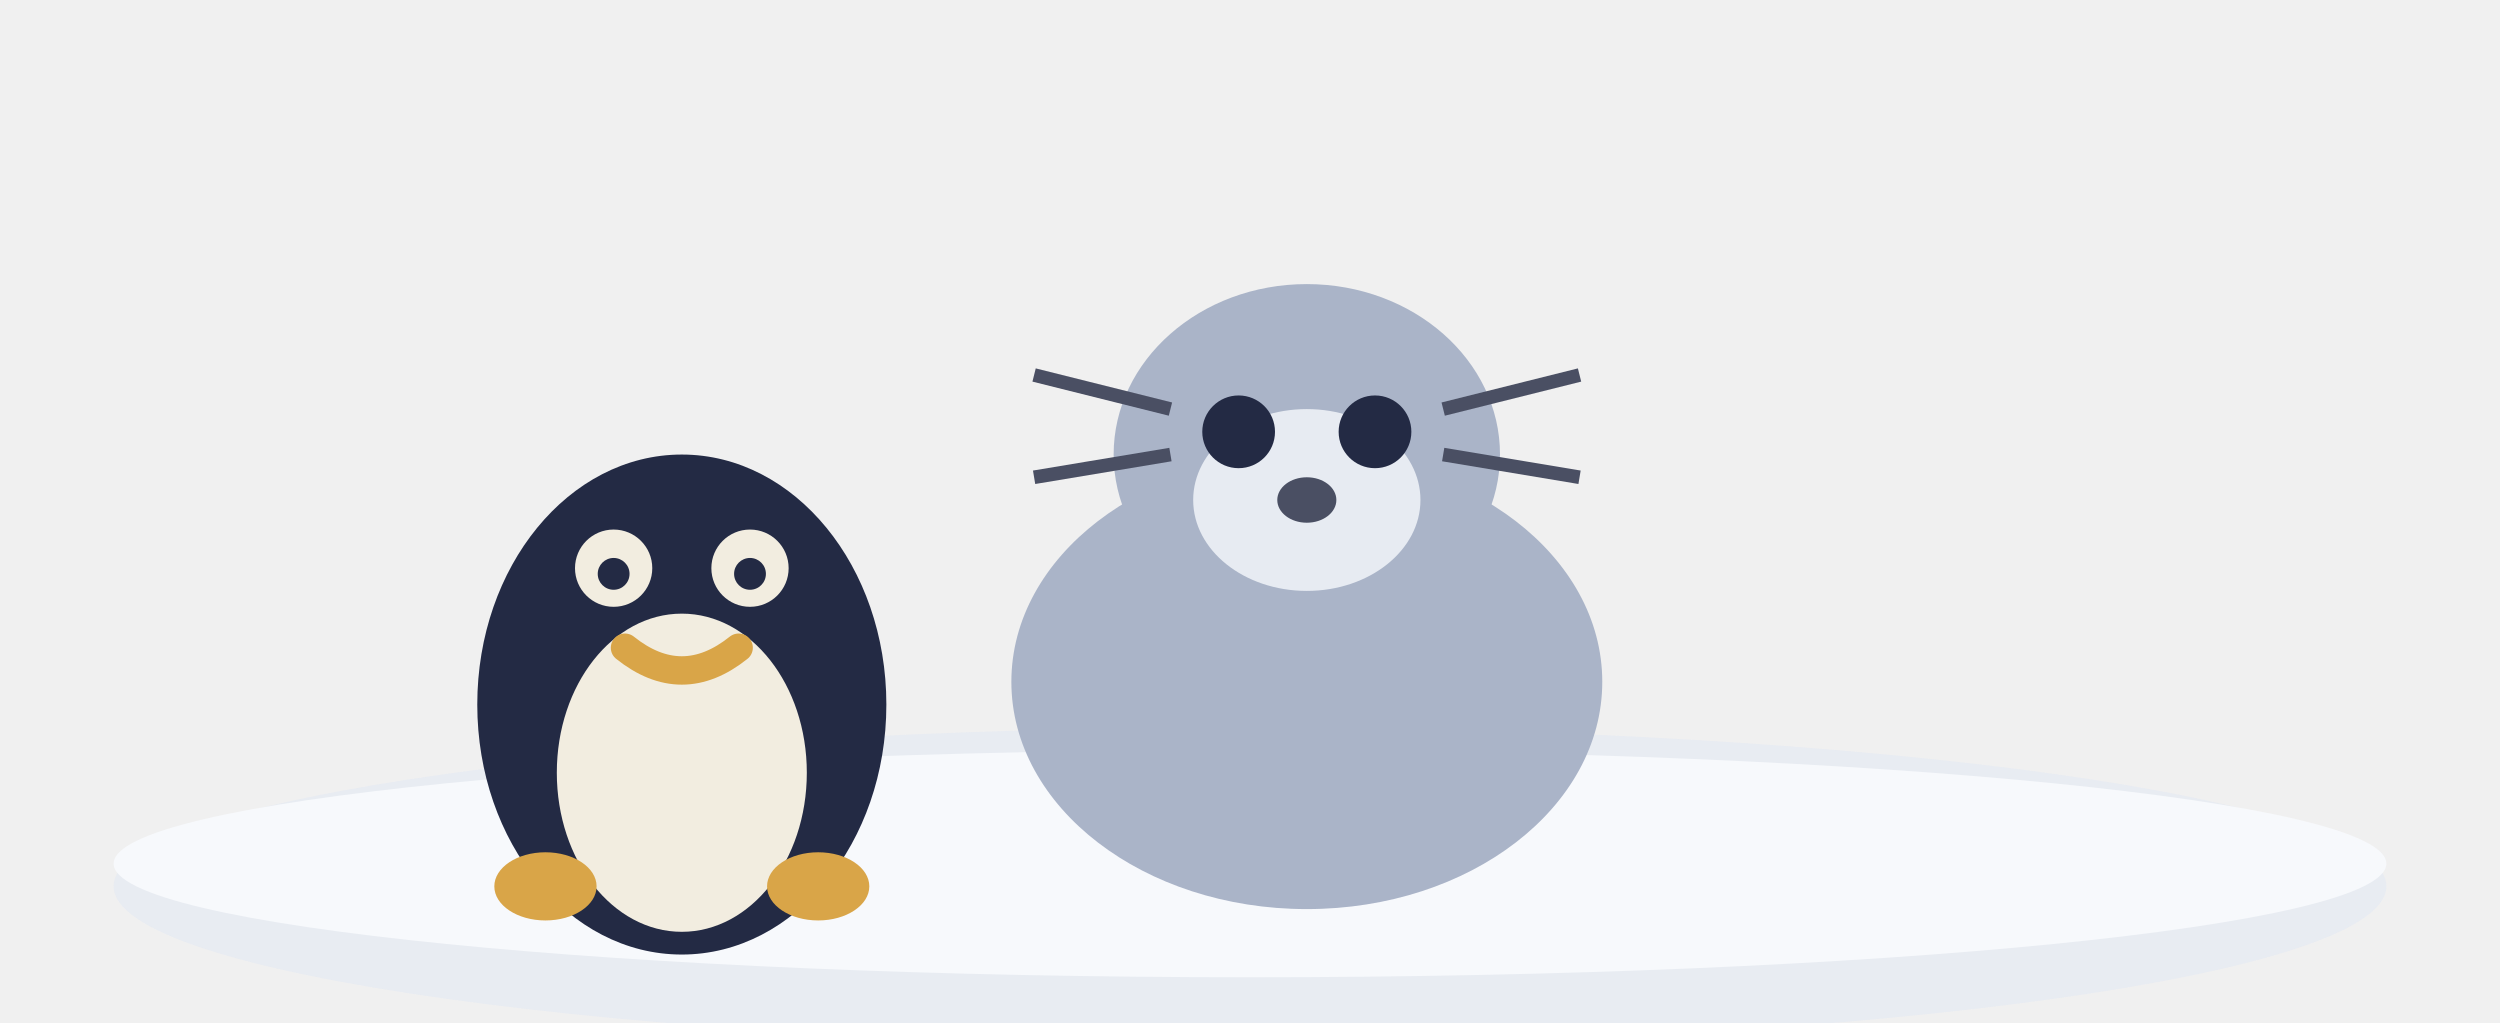
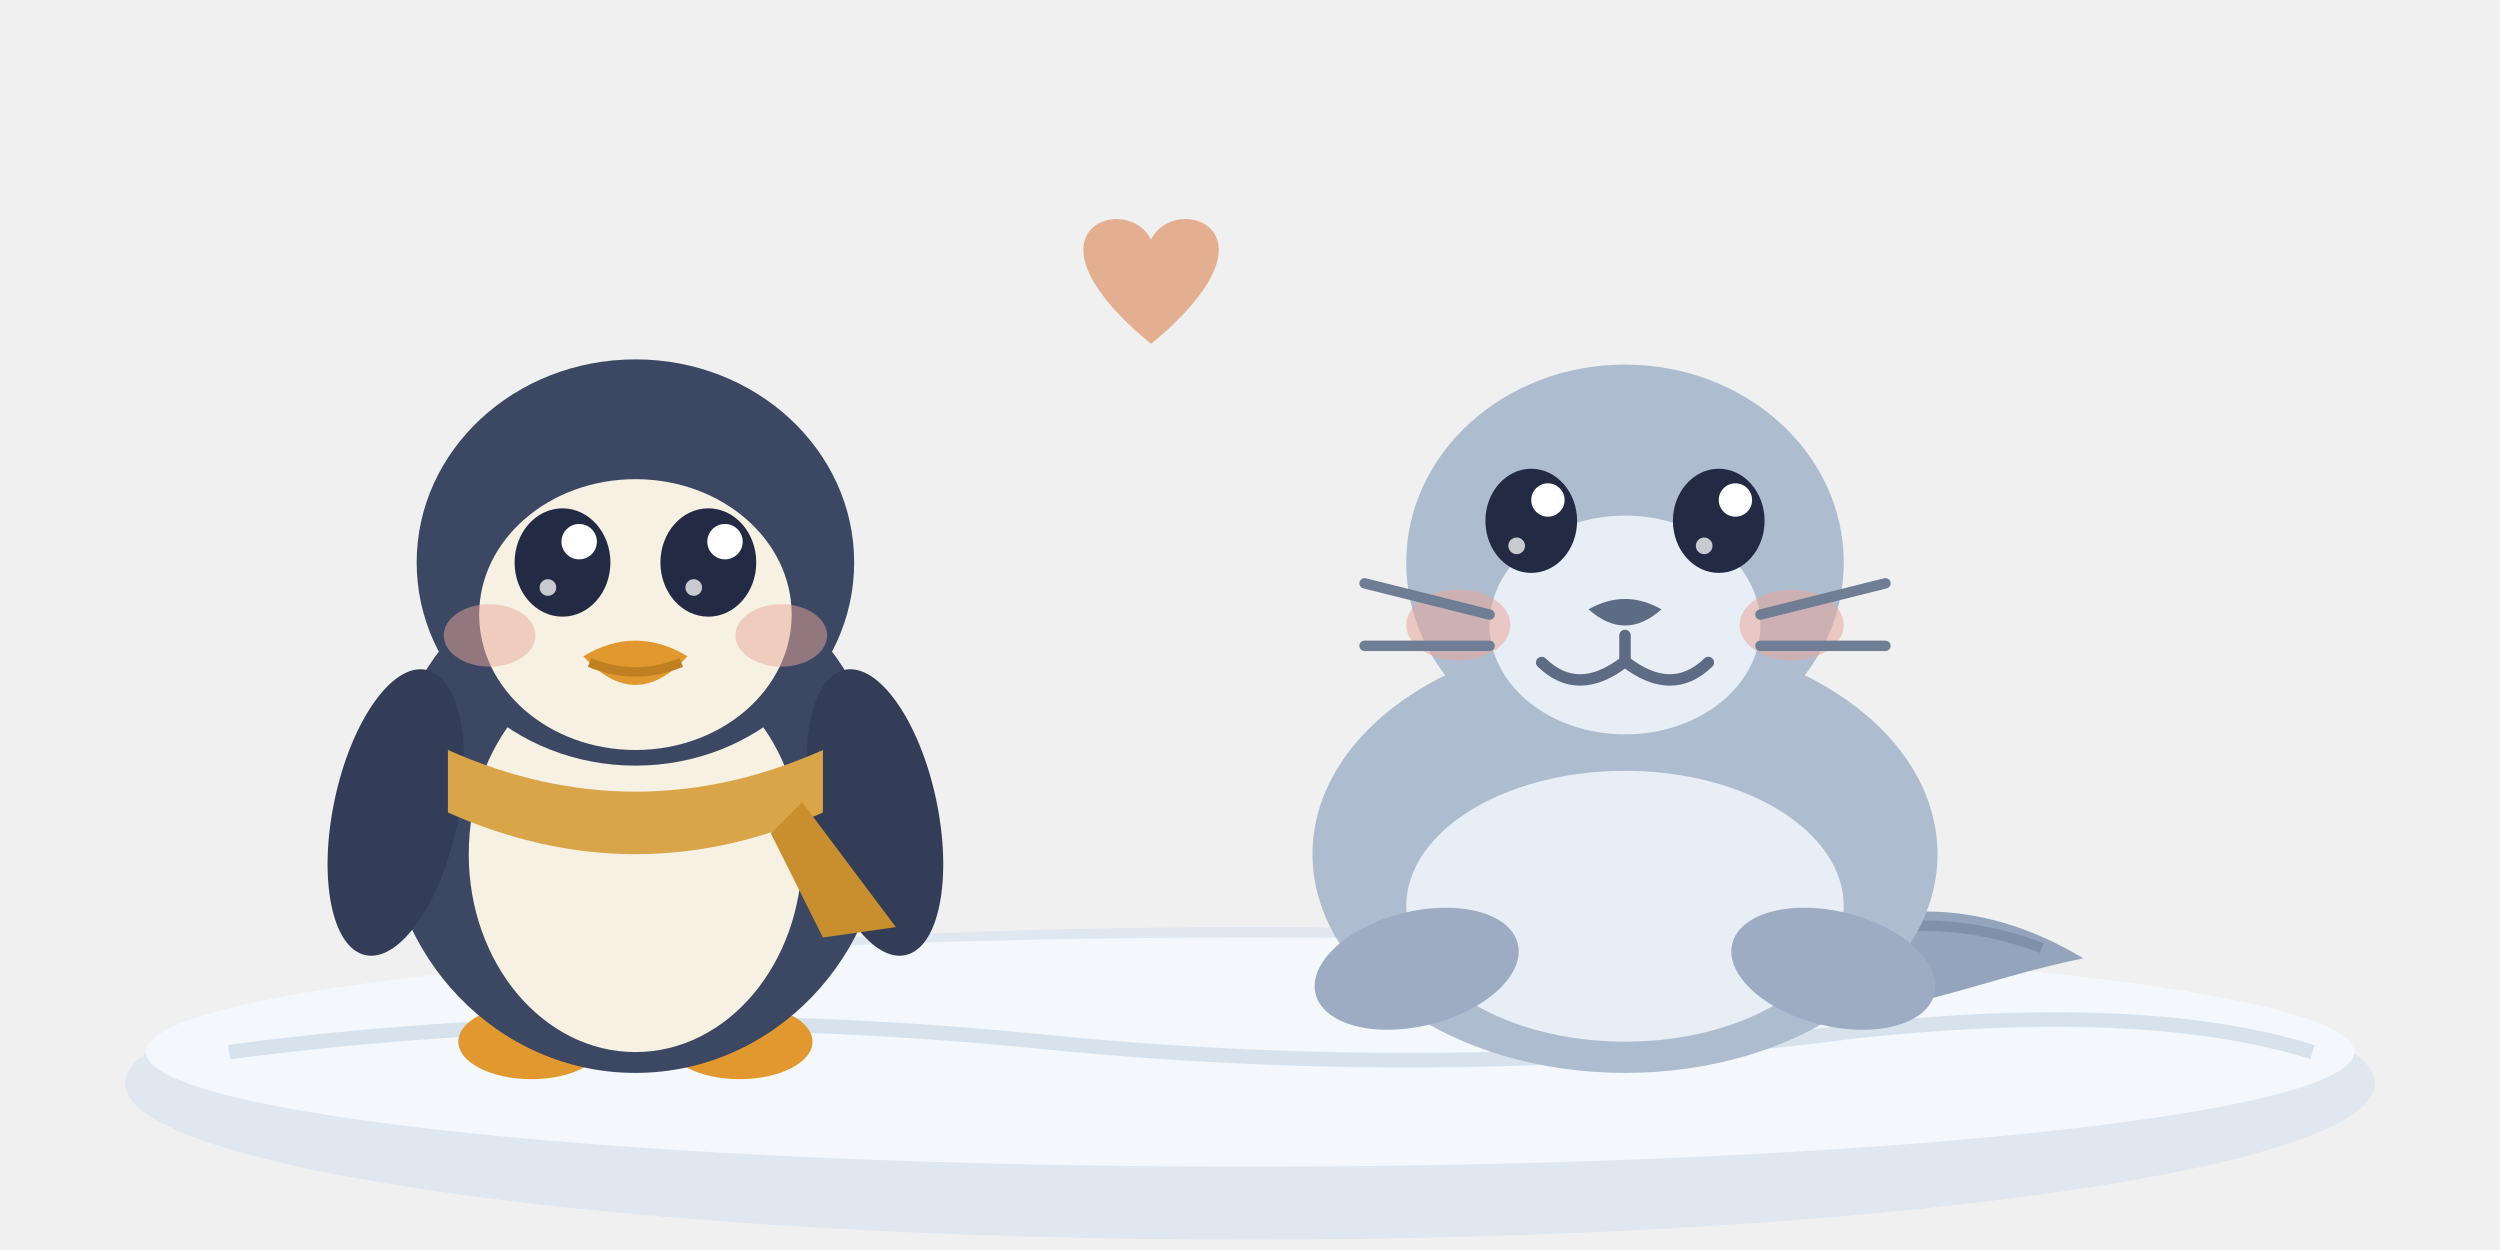
- <svg xmlns="http://www.w3.org/2000/svg" viewBox="0 0 220 90">
-   <ellipse cx="110" cy="78" rx="100" ry="14" fill="#e7ebf2" opacity="0.9" />
-   <ellipse cx="110" cy="76" rx="100" ry="10" fill="#f7f9fc" />
-   <g transform="translate(95,26)">
-     <ellipse cx="20" cy="34" rx="26" ry="20" fill="#aab4c8" />
-     <ellipse cx="20" cy="14" rx="17" ry="15" fill="#aab4c8" />
-     <ellipse cx="20" cy="18" rx="10" ry="8" fill="#e7ebf2" />
-     <circle cx="14" cy="12" r="3.2" fill="#232a44" />
-     <circle cx="26" cy="12" r="3.2" fill="#232a44" />
-     <ellipse cx="20" cy="18" rx="2.6" ry="2" fill="#4a4f63" />
-     <path d="M8 10 L-4 7" stroke="#4a4f63" stroke-width="1.2" />
-     <path d="M8 14 L-4 16" stroke="#4a4f63" stroke-width="1.2" />
-     <path d="M32 10 L44 7" stroke="#4a4f63" stroke-width="1.2" />
-     <path d="M32 14 L44 16" stroke="#4a4f63" stroke-width="1.2" />
+ <svg xmlns="http://www.w3.org/2000/svg" viewBox="0 0 240 120" role="img" aria-label="a round little seal and a plump penguin sitting together on an ice floe">
+   <ellipse cx="120" cy="104" rx="108" ry="15" fill="#dde5ef" opacity="0.85" />
+   <ellipse cx="120" cy="101" rx="106" ry="11" fill="#f4f8fc" />
+   <path d="M22 101 Q60 96 100 100 Q140 104 178 99 Q206 96 222 101" stroke="#cfdcea" stroke-width="1.4" fill="none" opacity="0.8" />
+   <g transform="translate(126,30)">
+     <path d="M42 62 C54 56 64 56 74 62 C64 64 56 68 44 68 Z" fill="#94a4bd" />
+     <path d="M42 62 C54 58 62 58 70 61" stroke="#7f90ab" stroke-width="1" fill="none" />
+     <ellipse cx="30" cy="52" rx="30" ry="21" fill="#aebccf" />
+     <ellipse cx="30" cy="57" rx="21" ry="13" fill="#e8eef6" />
+     <ellipse cx="10" cy="63" rx="10" ry="5.5" fill="#9dacc3" transform="rotate(-14 10 63)" />
+     <ellipse cx="50" cy="63" rx="10" ry="5.5" fill="#9dacc3" transform="rotate(14 50 63)" />
+     <ellipse cx="30" cy="24" rx="21" ry="19" fill="#aebccf" />
+     <ellipse cx="30" cy="30" rx="13" ry="10.5" fill="#e8eef6" />
+     <ellipse cx="14" cy="30" rx="5" ry="3.4" fill="#e8a79a" opacity="0.55" />
+     <ellipse cx="46" cy="30" rx="5" ry="3.4" fill="#e8a79a" opacity="0.55" />
+     <ellipse cx="21" cy="20" rx="4.4" ry="5" fill="#232a44" />
+     <ellipse cx="39" cy="20" rx="4.4" ry="5" fill="#232a44" />
+     <circle cx="22.6" cy="18" r="1.6" fill="#ffffff" />
+     <circle cx="40.6" cy="18" r="1.6" fill="#ffffff" />
+     <circle cx="19.6" cy="22.4" r="0.8" fill="#ffffff" opacity="0.75" />
+     <circle cx="37.6" cy="22.4" r="0.8" fill="#ffffff" opacity="0.75" />
+     <path d="M26.5 28.5 Q30 26.5 33.5 28.5 Q30 31.6 26.5 28.5 Z" fill="#5d6b85" />
+     <path d="M30 31 L30 33.5" stroke="#5d6b85" stroke-width="1.1" stroke-linecap="round" />
+     <path d="M30 33.5 Q25.5 37 22 33.6" stroke="#5d6b85" stroke-width="1.1" fill="none" stroke-linecap="round" />
+     <path d="M30 33.5 Q34.5 37 38 33.6" stroke="#5d6b85" stroke-width="1.1" fill="none" stroke-linecap="round" />
+     <path d="M17 29 L5 26" stroke="#6f7d95" stroke-width="1" stroke-linecap="round" />
+     <path d="M17 32 L5 32" stroke="#6f7d95" stroke-width="1" stroke-linecap="round" />
+     <path d="M43 29 L55 26" stroke="#6f7d95" stroke-width="1" stroke-linecap="round" />
+     <path d="M43 32 L55 32" stroke="#6f7d95" stroke-width="1" stroke-linecap="round" />
  </g>
-   <g transform="translate(40,32)">
-     <ellipse cx="20" cy="30" rx="18" ry="22" fill="#232a44" />
-     <ellipse cx="20" cy="36" rx="11" ry="14" fill="#f2ede0" />
-     <circle cx="14" cy="18" r="3.4" fill="#f2ede0" />
-     <circle cx="26" cy="18" r="3.4" fill="#f2ede0" />
-     <circle cx="14" cy="18.5" r="1.4" fill="#232a44" />
-     <circle cx="26" cy="18.5" r="1.4" fill="#232a44" />
-     <path d="M15 25 Q20 29 25 25" stroke="#d9a548" stroke-width="2.5" fill="none" stroke-linecap="round" />
-     <ellipse cx="8" cy="46" rx="4.5" ry="3" fill="#d9a548" />
-     <ellipse cx="32" cy="46" rx="4.5" ry="3" fill="#d9a548" />
+   <g transform="translate(34,34)">
+     <ellipse cx="17" cy="66" rx="7" ry="3.6" fill="#e0982f" />
+     <ellipse cx="37" cy="66" rx="7" ry="3.6" fill="#e0982f" />
+     <ellipse cx="27" cy="44" rx="24" ry="25" fill="#3c4763" />
+     <ellipse cx="27" cy="48" rx="16" ry="19" fill="#f6f1e2" />
+     <ellipse cx="4" cy="44" rx="6" ry="14" fill="#333d57" transform="rotate(12 4 44)" />
+     <ellipse cx="50" cy="44" rx="6" ry="14" fill="#333d57" transform="rotate(-12 50 44)" />
+     <ellipse cx="27" cy="20" rx="21" ry="19.5" fill="#3c4763" />
+     <path d="M27 3 C15 3 8 12 8 21 C8 30 16 38 27 38 C38 38 46 30 46 21 C46 12 39 3 27 3 Z" fill="#3c4763" />
+     <ellipse cx="27" cy="25" rx="15" ry="13" fill="#f6f1e2" />
+     <ellipse cx="20" cy="20" rx="4.6" ry="5.2" fill="#232a44" />
+     <ellipse cx="34" cy="20" rx="4.6" ry="5.2" fill="#232a44" />
+     <circle cx="21.6" cy="18" r="1.7" fill="#ffffff" />
+     <circle cx="35.6" cy="18" r="1.7" fill="#ffffff" />
+     <circle cx="18.6" cy="22.4" r="0.8" fill="#ffffff" opacity="0.75" />
+     <circle cx="32.6" cy="22.4" r="0.8" fill="#ffffff" opacity="0.75" />
+     <ellipse cx="13" cy="27" rx="4.4" ry="3" fill="#e8a79a" opacity="0.5" />
+     <ellipse cx="41" cy="27" rx="4.4" ry="3" fill="#e8a79a" opacity="0.5" />
+     <path d="M22 29 Q27 26 32 29 Q27 34.5 22 29 Z" fill="#e0982f" />
+     <path d="M22.6 29.6 Q27 31.4 31.4 29.6" stroke="#c07f21" stroke-width="0.9" fill="none" />
+     <path d="M9 38 Q27 46 45 38 L45 44 Q27 52 9 44 Z" fill="#d9a548" />
+     <path d="M43 43 L52 55 L45 56 L40 46 Z" fill="#c98f2e" />
  </g>
+   <path d="M104 24 C104 20.5 109 20 110.5 23 C112 20 117 20.5 117 24 C117 28 110.5 33 110.5 33 C110.5 33 104 28 104 24 Z" fill="#e2a37f" opacity="0.85" />
</svg>
